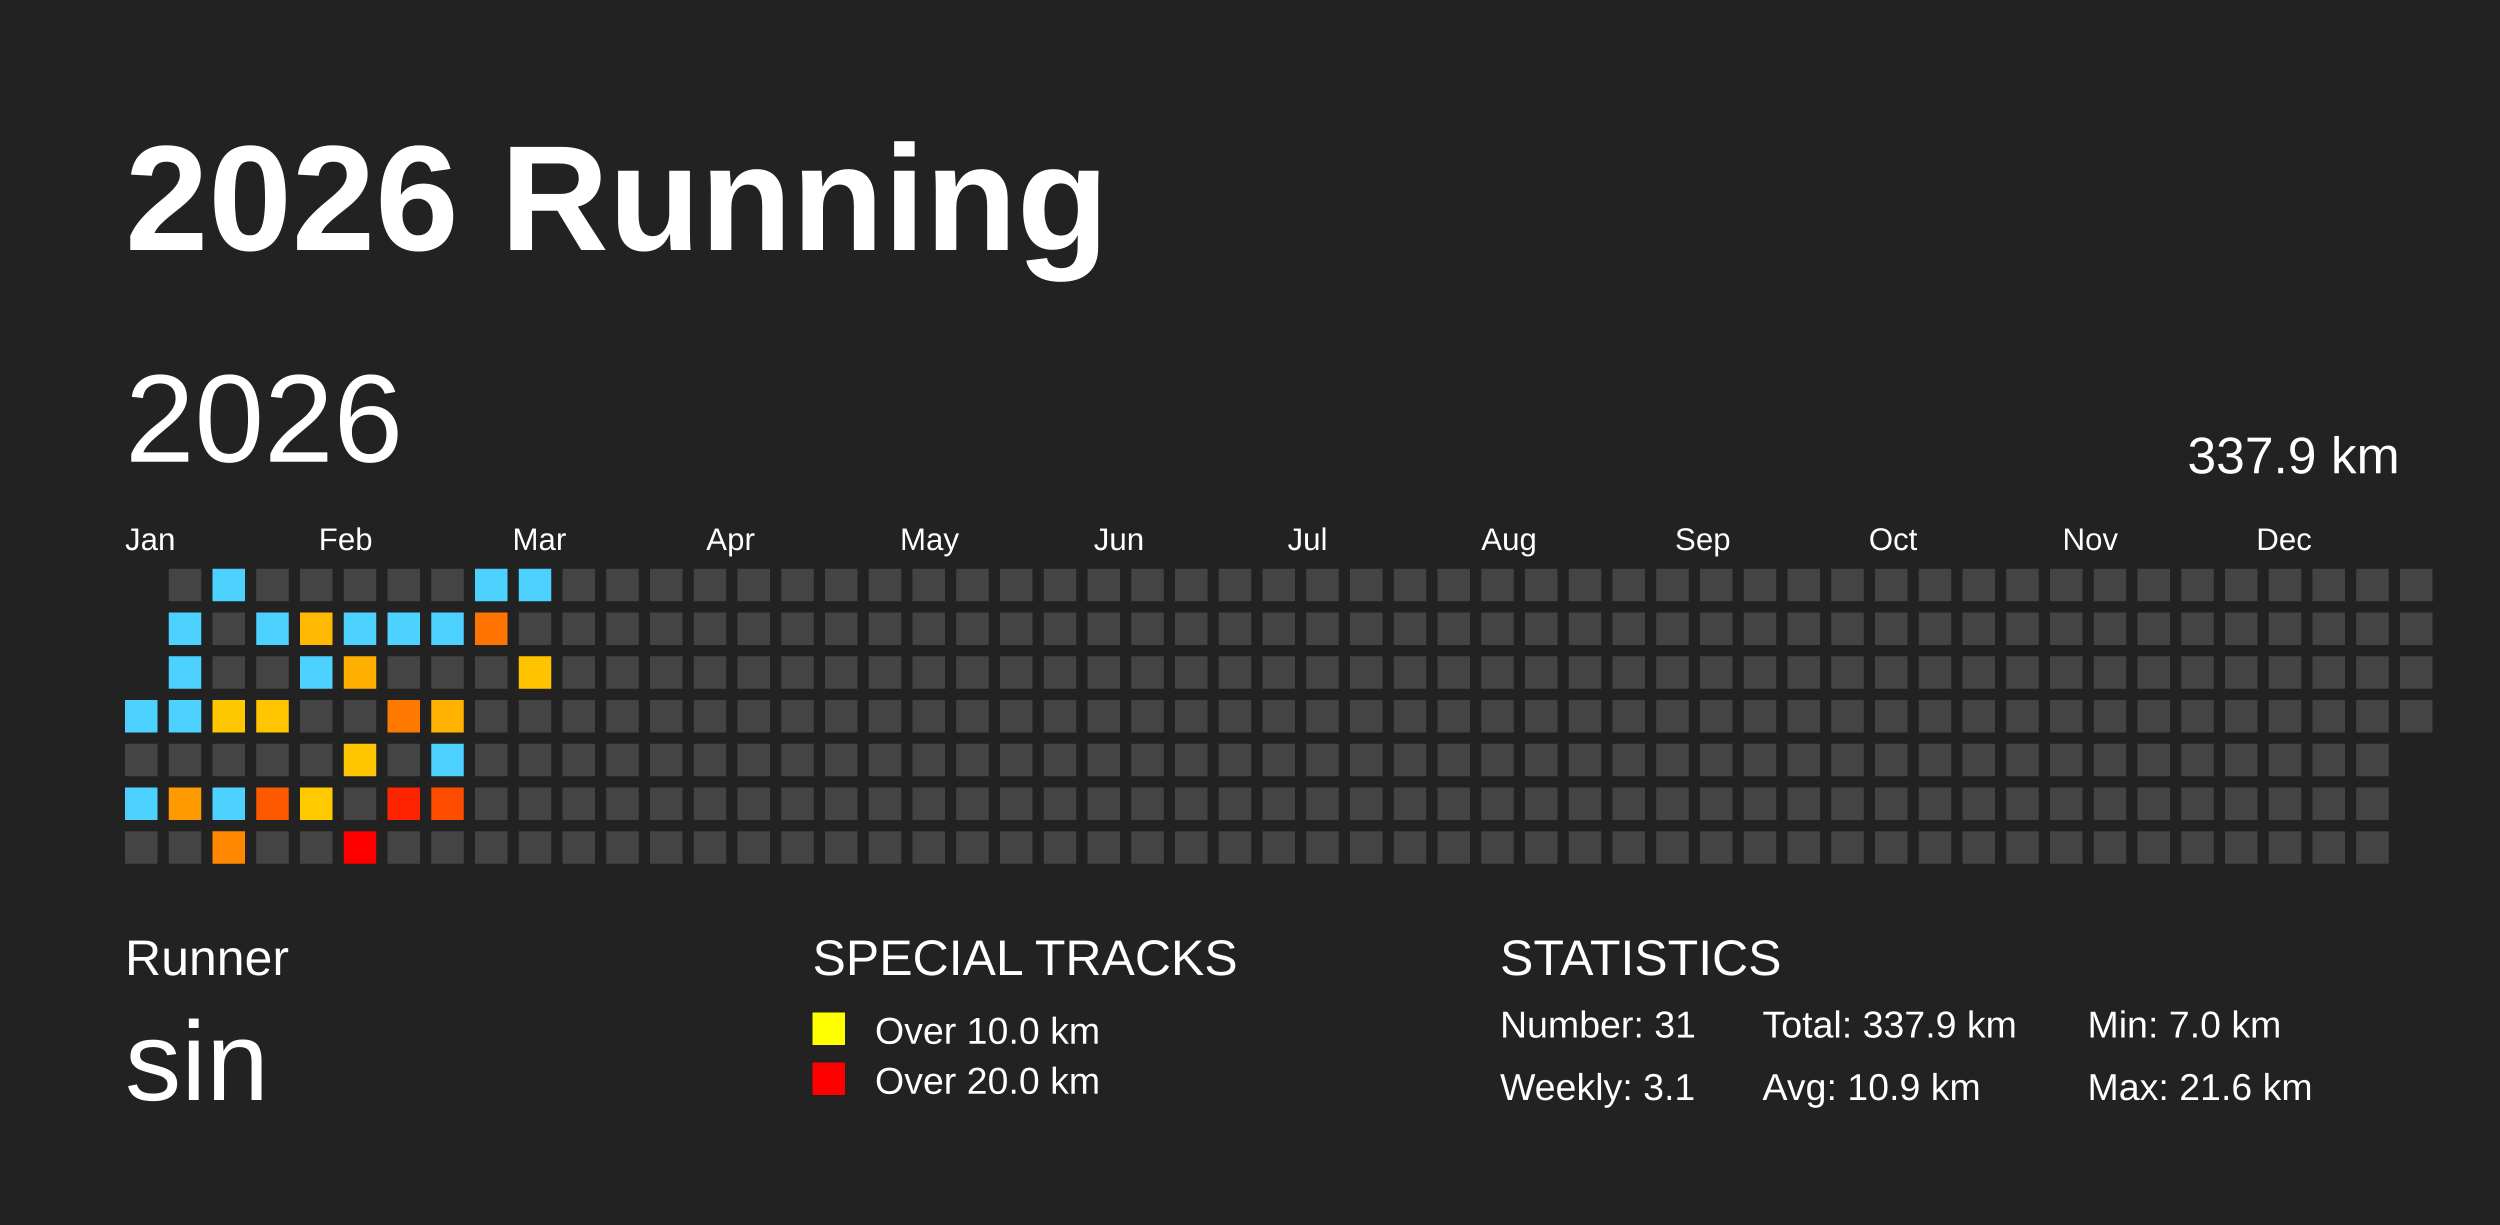
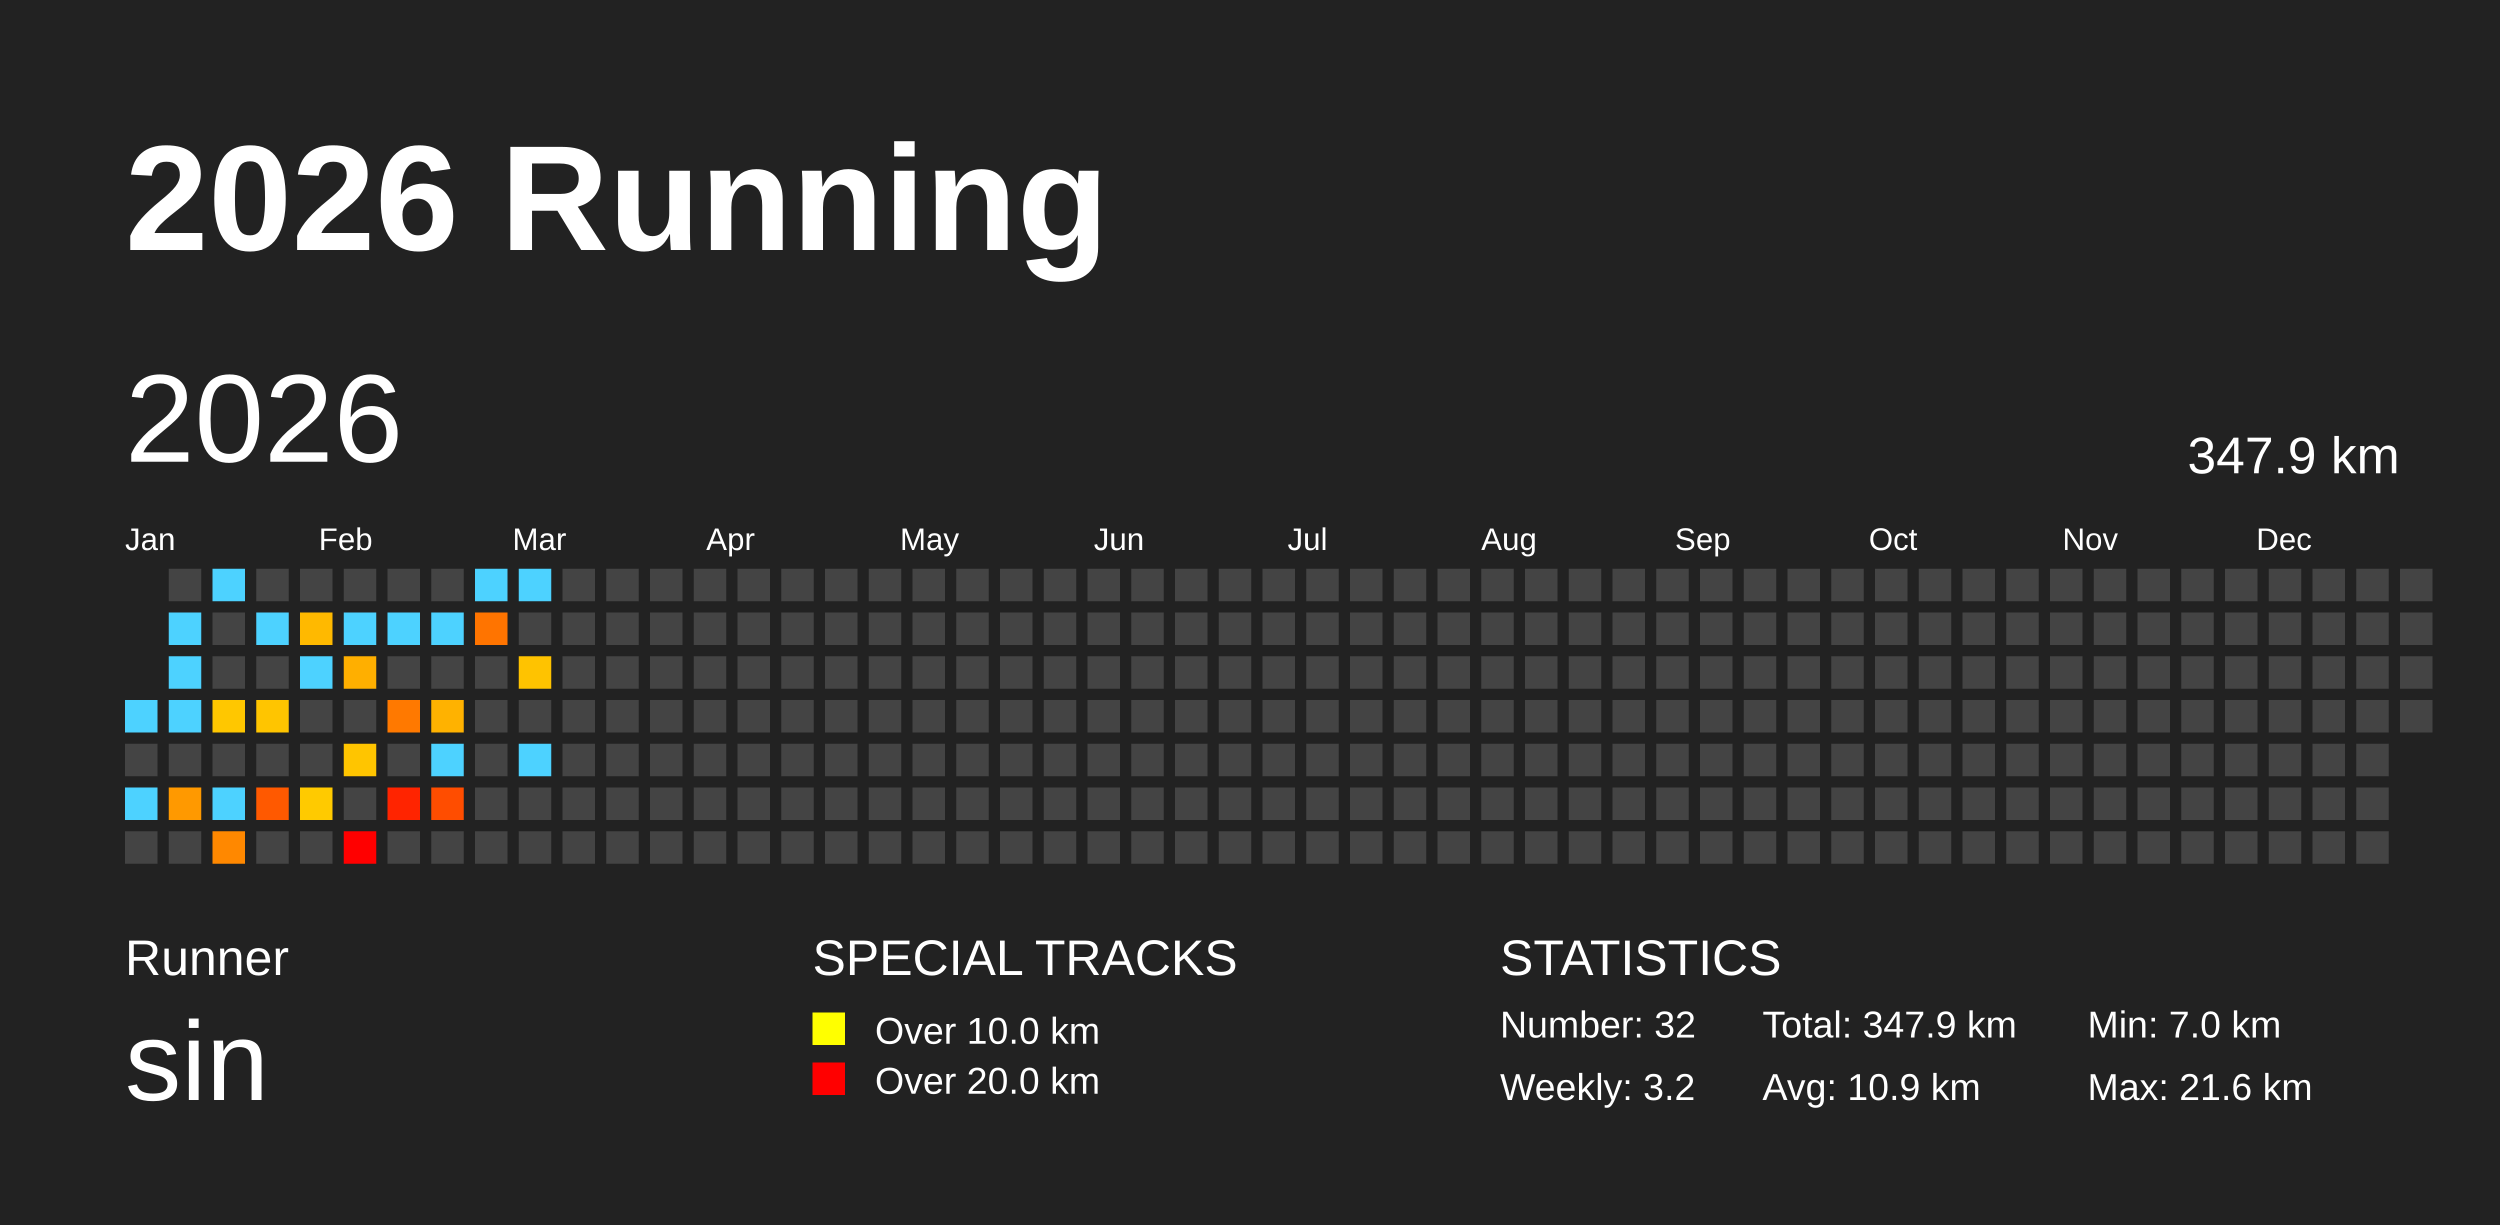
<svg xmlns="http://www.w3.org/2000/svg" baseProfile="full" height="98mm" version="1.1" viewBox="0,0,200,98" width="200mm">
  <defs />
  <rect fill="#222222" height="98" width="200" x="0" y="0" />
  <text fill="#FFFFFF" style="font-size:12px; font-family:Arial; font-weight:bold;" x="10" y="20">2026 Running</text>
  <text fill="#FFFFFF" style="font-size:4px; font-family:Arial" x="10" y="78">Runner</text>
  <text fill="#FFFFFF" style="font-size:9px; font-family:Arial" x="10" y="88">sin</text>
  <text fill="#FFFFFF" style="font-size:4px; font-family:Arial" x="65" y="78">SPECIAL TRACKS</text>
  <rect fill="yellow" height="2.6" width="2.6" x="65" y="81" />
  <text fill="#FFFFFF" style="font-size:3px; font-family:Arial" x="70" y="83.5">Over 10.0 km</text>
  <rect fill="red" height="2.6" width="2.6" x="65" y="85" />
  <text fill="#FFFFFF" style="font-size:3px; font-family:Arial" x="70" y="87.5">Over 20.0 km</text>
  <text fill="#FFFFFF" style="font-size:4px; font-family:Arial" x="120" y="78">STATISTICS</text>
-   <text fill="#FFFFFF" style="font-size:3px; font-family:Arial" x="120" y="83">Number: 31</text>
-   <text fill="#FFFFFF" style="font-size:3px; font-family:Arial" x="120" y="88">Weekly: 3.1</text>
-   <text fill="#FFFFFF" style="font-size:3px; font-family:Arial" x="141" y="83">Total: 337.9 km</text>
+   <text fill="#FFFFFF" style="font-size:3px; font-family:Arial" x="120" y="83">Number: 32</text>
+   <text fill="#FFFFFF" style="font-size:3px; font-family:Arial" x="120" y="88">Weekly: 3.2</text>
+   <text fill="#FFFFFF" style="font-size:3px; font-family:Arial" x="141" y="83">Total: 347.9 km</text>
  <text fill="#FFFFFF" style="font-size:3px; font-family:Arial" x="141" y="88">Avg: 10.9 km</text>
  <text fill="#FFFFFF" style="font-size:3px; font-family:Arial" x="167" y="83">Min: 7.0 km</text>
  <text fill="#FFFFFF" style="font-size:3px; font-family:Arial" x="167" y="88">Max: 21.6 km</text>
  <text dominant-baseline="hanging" fill="#FFFFFF" style="font-size:10.0px; font-family:Arial;" x="10" y="30">2026</text>
-   <text dominant-baseline="hanging" fill="#FFFFFF" style="font-size:4.125px; font-family:Arial;" x="175" y="35">337.9 km</text>
+   <text dominant-baseline="hanging" fill="#FFFFFF" style="font-size:4.125px; font-family:Arial;" x="175" y="35">347.9 km</text>
  <text fill="#FFFFFF" style="font-size:2.5px; font-family:Arial" x="10.0" y="44">Jan</text>
  <text fill="#FFFFFF" style="font-size:2.5px; font-family:Arial" x="25.5" y="44">Feb</text>
  <text fill="#FFFFFF" style="font-size:2.5px; font-family:Arial" x="41.0" y="44">Mar</text>
  <text fill="#FFFFFF" style="font-size:2.5px; font-family:Arial" x="56.5" y="44">Apr</text>
  <text fill="#FFFFFF" style="font-size:2.5px; font-family:Arial" x="72.0" y="44">May</text>
  <text fill="#FFFFFF" style="font-size:2.5px; font-family:Arial" x="87.5" y="44">Jun</text>
  <text fill="#FFFFFF" style="font-size:2.5px; font-family:Arial" x="103.0" y="44">Jul</text>
  <text fill="#FFFFFF" style="font-size:2.5px; font-family:Arial" x="118.5" y="44">Aug</text>
  <text fill="#FFFFFF" style="font-size:2.5px; font-family:Arial" x="134.0" y="44">Sep</text>
  <text fill="#FFFFFF" style="font-size:2.5px; font-family:Arial" x="149.5" y="44">Oct</text>
  <text fill="#FFFFFF" style="font-size:2.5px; font-family:Arial" x="165.0" y="44">Nov</text>
  <text fill="#FFFFFF" style="font-size:2.5px; font-family:Arial" x="180.5" y="44">Dec</text>
  <rect fill="#4dd2ff" height="2.6" width="2.6" x="10.0" y="56.0" />
  <rect fill="#444444" height="2.6" width="2.6" x="10.0" y="59.5" />
  <rect fill="#4dd2ff" height="2.6" width="2.6" x="10.0" y="63.0" />
  <rect fill="#444444" height="2.6" width="2.6" x="10.0" y="66.5" />
  <rect fill="#444444" height="2.6" width="2.6" x="13.5" y="45.5" />
  <rect fill="#4dd2ff" height="2.6" width="2.6" x="13.5" y="49.0" />
  <rect fill="#4dd2ff" height="2.6" width="2.6" x="13.5" y="52.5" />
  <rect fill="#4dd2ff" height="2.6" width="2.6" x="13.5" y="56.0" />
  <rect fill="#444444" height="2.6" width="2.6" x="13.5" y="59.5" />
  <rect fill="#ff9900" height="2.6" width="2.6" x="13.5" y="63.0" />
  <rect fill="#444444" height="2.6" width="2.6" x="13.5" y="66.5" />
  <rect fill="#4dd2ff" height="2.6" width="2.6" x="17.0" y="45.5" />
  <rect fill="#444444" height="2.6" width="2.6" x="17.0" y="49.0" />
  <rect fill="#444444" height="2.6" width="2.6" x="17.0" y="52.5" />
  <rect fill="#ffc700" height="2.6" width="2.6" x="17.0" y="56.0" />
  <rect fill="#444444" height="2.6" width="2.6" x="17.0" y="59.5" />
  <rect fill="#4dd2ff" height="2.6" width="2.6" x="17.0" y="63.0" />
  <rect fill="#ff8800" height="2.6" width="2.6" x="17.0" y="66.5" />
  <rect fill="#444444" height="2.6" width="2.6" x="20.5" y="45.5" />
  <rect fill="#4dd2ff" height="2.6" width="2.6" x="20.5" y="49.0" />
  <rect fill="#444444" height="2.6" width="2.6" x="20.5" y="52.5" />
  <rect fill="#ffc500" height="2.6" width="2.6" x="20.5" y="56.0" />
  <rect fill="#444444" height="2.6" width="2.6" x="20.5" y="59.5" />
  <rect fill="#ff5900" height="2.6" width="2.6" x="20.5" y="63.0" />
  <rect fill="#444444" height="2.6" width="2.6" x="20.5" y="66.5" />
  <rect fill="#444444" height="2.6" width="2.6" x="24.0" y="45.5" />
  <rect fill="#ffb900" height="2.6" width="2.6" x="24.0" y="49.0" />
  <rect fill="#4dd2ff" height="2.6" width="2.6" x="24.0" y="52.5" />
  <rect fill="#444444" height="2.6" width="2.6" x="24.0" y="56.0" />
  <rect fill="#444444" height="2.6" width="2.6" x="24.0" y="59.5" />
  <rect fill="#ffca00" height="2.6" width="2.6" x="24.0" y="63.0" />
  <rect fill="#444444" height="2.6" width="2.6" x="24.0" y="66.5" />
  <rect fill="#444444" height="2.6" width="2.6" x="27.5" y="45.5" />
  <rect fill="#4dd2ff" height="2.6" width="2.6" x="27.5" y="49.0" />
  <rect fill="#ffaf00" height="2.6" width="2.6" x="27.5" y="52.5" />
  <rect fill="#444444" height="2.6" width="2.6" x="27.5" y="56.0" />
  <rect fill="#ffc500" height="2.6" width="2.6" x="27.5" y="59.5" />
  <rect fill="#444444" height="2.6" width="2.6" x="27.5" y="63.0" />
  <rect fill="red" height="2.6" width="2.6" x="27.5" y="66.5" />
  <rect fill="#444444" height="2.6" width="2.6" x="31.0" y="45.5" />
  <rect fill="#4dd2ff" height="2.6" width="2.6" x="31.0" y="49.0" />
  <rect fill="#444444" height="2.6" width="2.6" x="31.0" y="52.5" />
  <rect fill="#ff7900" height="2.6" width="2.6" x="31.0" y="56.0" />
  <rect fill="#444444" height="2.6" width="2.6" x="31.0" y="59.5" />
  <rect fill="#ff2400" height="2.6" width="2.6" x="31.0" y="63.0" />
  <rect fill="#444444" height="2.6" width="2.6" x="31.0" y="66.5" />
  <rect fill="#444444" height="2.6" width="2.6" x="34.5" y="45.5" />
  <rect fill="#4dd2ff" height="2.6" width="2.6" x="34.5" y="49.0" />
  <rect fill="#444444" height="2.6" width="2.6" x="34.5" y="52.5" />
  <rect fill="#ffb200" height="2.6" width="2.6" x="34.5" y="56.0" />
  <rect fill="#4dd2ff" height="2.6" width="2.6" x="34.5" y="59.5" />
  <rect fill="#ff4d00" height="2.6" width="2.6" x="34.5" y="63.0" />
  <rect fill="#444444" height="2.6" width="2.6" x="34.5" y="66.5" />
  <rect fill="#4dd2ff" height="2.6" width="2.6" x="38.0" y="45.5" />
  <rect fill="#ff7400" height="2.6" width="2.6" x="38.0" y="49.0" />
  <rect fill="#444444" height="2.6" width="2.6" x="38.0" y="52.5" />
  <rect fill="#444444" height="2.6" width="2.6" x="38.0" y="56.0" />
  <rect fill="#444444" height="2.6" width="2.6" x="38.0" y="59.5" />
  <rect fill="#444444" height="2.6" width="2.6" x="38.0" y="63.0" />
  <rect fill="#444444" height="2.6" width="2.6" x="38.0" y="66.5" />
  <rect fill="#4dd2ff" height="2.6" width="2.6" x="41.5" y="45.5" />
  <rect fill="#444444" height="2.6" width="2.6" x="41.5" y="49.0" />
  <rect fill="#ffc300" height="2.6" width="2.6" x="41.5" y="52.5" />
  <rect fill="#444444" height="2.6" width="2.6" x="41.5" y="56.0" />
-   <rect fill="#444444" height="2.6" width="2.6" x="41.5" y="59.5" />
+   <rect fill="#4dd2ff" height="2.6" width="2.6" x="41.5" y="59.5" />
  <rect fill="#444444" height="2.6" width="2.6" x="41.5" y="63.0" />
  <rect fill="#444444" height="2.6" width="2.6" x="41.5" y="66.5" />
  <rect fill="#444444" height="2.6" width="2.6" x="45.0" y="45.5" />
  <rect fill="#444444" height="2.6" width="2.6" x="45.0" y="49.0" />
  <rect fill="#444444" height="2.6" width="2.6" x="45.0" y="52.5" />
  <rect fill="#444444" height="2.6" width="2.6" x="45.0" y="56.0" />
  <rect fill="#444444" height="2.6" width="2.6" x="45.0" y="59.5" />
  <rect fill="#444444" height="2.6" width="2.6" x="45.0" y="63.0" />
  <rect fill="#444444" height="2.6" width="2.6" x="45.0" y="66.5" />
  <rect fill="#444444" height="2.6" width="2.6" x="48.5" y="45.5" />
  <rect fill="#444444" height="2.6" width="2.6" x="48.5" y="49.0" />
  <rect fill="#444444" height="2.6" width="2.6" x="48.5" y="52.5" />
  <rect fill="#444444" height="2.6" width="2.6" x="48.5" y="56.0" />
  <rect fill="#444444" height="2.6" width="2.6" x="48.5" y="59.5" />
  <rect fill="#444444" height="2.6" width="2.6" x="48.5" y="63.0" />
  <rect fill="#444444" height="2.6" width="2.6" x="48.5" y="66.5" />
  <rect fill="#444444" height="2.6" width="2.6" x="52.0" y="45.5" />
  <rect fill="#444444" height="2.6" width="2.6" x="52.0" y="49.0" />
  <rect fill="#444444" height="2.6" width="2.6" x="52.0" y="52.5" />
  <rect fill="#444444" height="2.6" width="2.6" x="52.0" y="56.0" />
  <rect fill="#444444" height="2.6" width="2.6" x="52.0" y="59.5" />
  <rect fill="#444444" height="2.6" width="2.6" x="52.0" y="63.0" />
  <rect fill="#444444" height="2.6" width="2.6" x="52.0" y="66.5" />
  <rect fill="#444444" height="2.6" width="2.6" x="55.5" y="45.5" />
  <rect fill="#444444" height="2.6" width="2.6" x="55.5" y="49.0" />
  <rect fill="#444444" height="2.6" width="2.6" x="55.5" y="52.5" />
  <rect fill="#444444" height="2.6" width="2.6" x="55.5" y="56.0" />
  <rect fill="#444444" height="2.6" width="2.6" x="55.5" y="59.5" />
  <rect fill="#444444" height="2.6" width="2.6" x="55.5" y="63.0" />
  <rect fill="#444444" height="2.6" width="2.6" x="55.5" y="66.5" />
  <rect fill="#444444" height="2.6" width="2.6" x="59.0" y="45.5" />
  <rect fill="#444444" height="2.6" width="2.6" x="59.0" y="49.0" />
  <rect fill="#444444" height="2.6" width="2.6" x="59.0" y="52.5" />
  <rect fill="#444444" height="2.6" width="2.6" x="59.0" y="56.0" />
  <rect fill="#444444" height="2.6" width="2.6" x="59.0" y="59.5" />
  <rect fill="#444444" height="2.6" width="2.6" x="59.0" y="63.0" />
  <rect fill="#444444" height="2.6" width="2.6" x="59.0" y="66.5" />
  <rect fill="#444444" height="2.6" width="2.6" x="62.5" y="45.5" />
  <rect fill="#444444" height="2.6" width="2.6" x="62.5" y="49.0" />
  <rect fill="#444444" height="2.6" width="2.6" x="62.5" y="52.5" />
  <rect fill="#444444" height="2.6" width="2.6" x="62.5" y="56.0" />
  <rect fill="#444444" height="2.6" width="2.6" x="62.5" y="59.5" />
  <rect fill="#444444" height="2.6" width="2.6" x="62.5" y="63.0" />
  <rect fill="#444444" height="2.6" width="2.6" x="62.5" y="66.5" />
  <rect fill="#444444" height="2.6" width="2.6" x="66.0" y="45.5" />
  <rect fill="#444444" height="2.6" width="2.6" x="66.0" y="49.0" />
  <rect fill="#444444" height="2.6" width="2.6" x="66.0" y="52.5" />
  <rect fill="#444444" height="2.6" width="2.6" x="66.0" y="56.0" />
  <rect fill="#444444" height="2.6" width="2.6" x="66.0" y="59.5" />
  <rect fill="#444444" height="2.6" width="2.6" x="66.0" y="63.0" />
  <rect fill="#444444" height="2.6" width="2.6" x="66.0" y="66.5" />
  <rect fill="#444444" height="2.6" width="2.6" x="69.5" y="45.5" />
  <rect fill="#444444" height="2.6" width="2.6" x="69.5" y="49.0" />
  <rect fill="#444444" height="2.6" width="2.6" x="69.5" y="52.5" />
  <rect fill="#444444" height="2.6" width="2.6" x="69.5" y="56.0" />
  <rect fill="#444444" height="2.6" width="2.6" x="69.5" y="59.5" />
  <rect fill="#444444" height="2.6" width="2.6" x="69.5" y="63.0" />
  <rect fill="#444444" height="2.6" width="2.6" x="69.5" y="66.5" />
  <rect fill="#444444" height="2.6" width="2.6" x="73.0" y="45.5" />
  <rect fill="#444444" height="2.6" width="2.6" x="73.0" y="49.0" />
  <rect fill="#444444" height="2.6" width="2.6" x="73.0" y="52.5" />
  <rect fill="#444444" height="2.6" width="2.6" x="73.0" y="56.0" />
  <rect fill="#444444" height="2.6" width="2.6" x="73.0" y="59.5" />
  <rect fill="#444444" height="2.6" width="2.6" x="73.0" y="63.0" />
  <rect fill="#444444" height="2.6" width="2.6" x="73.0" y="66.5" />
  <rect fill="#444444" height="2.6" width="2.6" x="76.5" y="45.5" />
  <rect fill="#444444" height="2.6" width="2.6" x="76.5" y="49.0" />
  <rect fill="#444444" height="2.6" width="2.6" x="76.5" y="52.5" />
  <rect fill="#444444" height="2.6" width="2.6" x="76.5" y="56.0" />
  <rect fill="#444444" height="2.6" width="2.6" x="76.5" y="59.5" />
  <rect fill="#444444" height="2.6" width="2.6" x="76.5" y="63.0" />
  <rect fill="#444444" height="2.6" width="2.6" x="76.5" y="66.5" />
  <rect fill="#444444" height="2.6" width="2.6" x="80.0" y="45.5" />
  <rect fill="#444444" height="2.6" width="2.6" x="80.0" y="49.0" />
  <rect fill="#444444" height="2.6" width="2.6" x="80.0" y="52.5" />
  <rect fill="#444444" height="2.6" width="2.6" x="80.0" y="56.0" />
  <rect fill="#444444" height="2.6" width="2.6" x="80.0" y="59.5" />
  <rect fill="#444444" height="2.6" width="2.6" x="80.0" y="63.0" />
  <rect fill="#444444" height="2.6" width="2.6" x="80.0" y="66.5" />
  <rect fill="#444444" height="2.6" width="2.6" x="83.5" y="45.5" />
  <rect fill="#444444" height="2.6" width="2.6" x="83.5" y="49.0" />
  <rect fill="#444444" height="2.6" width="2.6" x="83.5" y="52.5" />
  <rect fill="#444444" height="2.6" width="2.6" x="83.5" y="56.0" />
  <rect fill="#444444" height="2.6" width="2.6" x="83.5" y="59.5" />
  <rect fill="#444444" height="2.6" width="2.6" x="83.5" y="63.0" />
  <rect fill="#444444" height="2.6" width="2.6" x="83.5" y="66.5" />
  <rect fill="#444444" height="2.6" width="2.6" x="87.0" y="45.5" />
  <rect fill="#444444" height="2.6" width="2.6" x="87.0" y="49.0" />
  <rect fill="#444444" height="2.6" width="2.6" x="87.0" y="52.5" />
  <rect fill="#444444" height="2.6" width="2.6" x="87.0" y="56.0" />
  <rect fill="#444444" height="2.6" width="2.6" x="87.0" y="59.5" />
  <rect fill="#444444" height="2.6" width="2.6" x="87.0" y="63.0" />
  <rect fill="#444444" height="2.6" width="2.6" x="87.0" y="66.5" />
  <rect fill="#444444" height="2.6" width="2.6" x="90.5" y="45.5" />
  <rect fill="#444444" height="2.6" width="2.6" x="90.5" y="49.0" />
  <rect fill="#444444" height="2.6" width="2.6" x="90.5" y="52.5" />
  <rect fill="#444444" height="2.6" width="2.6" x="90.5" y="56.0" />
  <rect fill="#444444" height="2.6" width="2.6" x="90.5" y="59.5" />
  <rect fill="#444444" height="2.6" width="2.6" x="90.5" y="63.0" />
  <rect fill="#444444" height="2.6" width="2.6" x="90.5" y="66.5" />
  <rect fill="#444444" height="2.6" width="2.6" x="94.0" y="45.5" />
  <rect fill="#444444" height="2.6" width="2.6" x="94.0" y="49.0" />
  <rect fill="#444444" height="2.6" width="2.6" x="94.0" y="52.5" />
  <rect fill="#444444" height="2.6" width="2.6" x="94.0" y="56.0" />
  <rect fill="#444444" height="2.6" width="2.6" x="94.0" y="59.5" />
  <rect fill="#444444" height="2.6" width="2.6" x="94.0" y="63.0" />
  <rect fill="#444444" height="2.6" width="2.6" x="94.0" y="66.5" />
  <rect fill="#444444" height="2.6" width="2.6" x="97.5" y="45.5" />
  <rect fill="#444444" height="2.6" width="2.6" x="97.5" y="49.0" />
  <rect fill="#444444" height="2.6" width="2.6" x="97.5" y="52.5" />
  <rect fill="#444444" height="2.6" width="2.6" x="97.5" y="56.0" />
  <rect fill="#444444" height="2.6" width="2.6" x="97.5" y="59.5" />
  <rect fill="#444444" height="2.6" width="2.6" x="97.5" y="63.0" />
  <rect fill="#444444" height="2.6" width="2.6" x="97.5" y="66.5" />
  <rect fill="#444444" height="2.6" width="2.6" x="101.0" y="45.5" />
  <rect fill="#444444" height="2.6" width="2.6" x="101.0" y="49.0" />
  <rect fill="#444444" height="2.6" width="2.6" x="101.0" y="52.5" />
  <rect fill="#444444" height="2.6" width="2.6" x="101.0" y="56.0" />
  <rect fill="#444444" height="2.6" width="2.6" x="101.0" y="59.5" />
  <rect fill="#444444" height="2.6" width="2.6" x="101.0" y="63.0" />
  <rect fill="#444444" height="2.6" width="2.6" x="101.0" y="66.5" />
  <rect fill="#444444" height="2.6" width="2.6" x="104.5" y="45.5" />
  <rect fill="#444444" height="2.6" width="2.6" x="104.5" y="49.0" />
  <rect fill="#444444" height="2.6" width="2.6" x="104.5" y="52.5" />
  <rect fill="#444444" height="2.6" width="2.6" x="104.5" y="56.0" />
  <rect fill="#444444" height="2.6" width="2.6" x="104.5" y="59.5" />
  <rect fill="#444444" height="2.6" width="2.6" x="104.5" y="63.0" />
  <rect fill="#444444" height="2.6" width="2.6" x="104.5" y="66.5" />
  <rect fill="#444444" height="2.6" width="2.6" x="108.0" y="45.5" />
  <rect fill="#444444" height="2.6" width="2.6" x="108.0" y="49.0" />
  <rect fill="#444444" height="2.6" width="2.6" x="108.0" y="52.5" />
  <rect fill="#444444" height="2.6" width="2.6" x="108.0" y="56.0" />
  <rect fill="#444444" height="2.6" width="2.6" x="108.0" y="59.5" />
  <rect fill="#444444" height="2.6" width="2.6" x="108.0" y="63.0" />
  <rect fill="#444444" height="2.6" width="2.6" x="108.0" y="66.5" />
  <rect fill="#444444" height="2.6" width="2.6" x="111.5" y="45.5" />
  <rect fill="#444444" height="2.6" width="2.6" x="111.5" y="49.0" />
  <rect fill="#444444" height="2.6" width="2.6" x="111.5" y="52.5" />
  <rect fill="#444444" height="2.6" width="2.6" x="111.5" y="56.0" />
  <rect fill="#444444" height="2.6" width="2.6" x="111.5" y="59.5" />
  <rect fill="#444444" height="2.6" width="2.6" x="111.5" y="63.0" />
  <rect fill="#444444" height="2.6" width="2.6" x="111.5" y="66.5" />
  <rect fill="#444444" height="2.6" width="2.6" x="115.0" y="45.5" />
  <rect fill="#444444" height="2.6" width="2.6" x="115.0" y="49.0" />
  <rect fill="#444444" height="2.6" width="2.6" x="115.0" y="52.5" />
  <rect fill="#444444" height="2.6" width="2.6" x="115.0" y="56.0" />
  <rect fill="#444444" height="2.6" width="2.6" x="115.0" y="59.5" />
  <rect fill="#444444" height="2.6" width="2.6" x="115.0" y="63.0" />
  <rect fill="#444444" height="2.6" width="2.6" x="115.0" y="66.5" />
  <rect fill="#444444" height="2.6" width="2.6" x="118.5" y="45.5" />
  <rect fill="#444444" height="2.6" width="2.6" x="118.5" y="49.0" />
  <rect fill="#444444" height="2.6" width="2.6" x="118.5" y="52.5" />
  <rect fill="#444444" height="2.6" width="2.6" x="118.5" y="56.0" />
  <rect fill="#444444" height="2.6" width="2.6" x="118.5" y="59.5" />
  <rect fill="#444444" height="2.6" width="2.6" x="118.5" y="63.0" />
  <rect fill="#444444" height="2.6" width="2.6" x="118.5" y="66.5" />
  <rect fill="#444444" height="2.6" width="2.6" x="122.0" y="45.5" />
  <rect fill="#444444" height="2.6" width="2.6" x="122.0" y="49.0" />
  <rect fill="#444444" height="2.6" width="2.6" x="122.0" y="52.5" />
  <rect fill="#444444" height="2.6" width="2.6" x="122.0" y="56.0" />
  <rect fill="#444444" height="2.6" width="2.6" x="122.0" y="59.5" />
  <rect fill="#444444" height="2.6" width="2.6" x="122.0" y="63.0" />
  <rect fill="#444444" height="2.6" width="2.6" x="122.0" y="66.5" />
  <rect fill="#444444" height="2.6" width="2.6" x="125.5" y="45.5" />
  <rect fill="#444444" height="2.6" width="2.6" x="125.5" y="49.0" />
  <rect fill="#444444" height="2.6" width="2.6" x="125.5" y="52.5" />
  <rect fill="#444444" height="2.6" width="2.6" x="125.5" y="56.0" />
  <rect fill="#444444" height="2.6" width="2.6" x="125.5" y="59.5" />
  <rect fill="#444444" height="2.6" width="2.6" x="125.5" y="63.0" />
  <rect fill="#444444" height="2.6" width="2.6" x="125.5" y="66.5" />
  <rect fill="#444444" height="2.6" width="2.6" x="129.0" y="45.5" />
  <rect fill="#444444" height="2.6" width="2.6" x="129.0" y="49.0" />
  <rect fill="#444444" height="2.6" width="2.6" x="129.0" y="52.5" />
  <rect fill="#444444" height="2.6" width="2.6" x="129.0" y="56.0" />
  <rect fill="#444444" height="2.6" width="2.6" x="129.0" y="59.5" />
  <rect fill="#444444" height="2.6" width="2.6" x="129.0" y="63.0" />
  <rect fill="#444444" height="2.6" width="2.6" x="129.0" y="66.5" />
  <rect fill="#444444" height="2.6" width="2.6" x="132.5" y="45.5" />
  <rect fill="#444444" height="2.6" width="2.6" x="132.5" y="49.0" />
  <rect fill="#444444" height="2.6" width="2.6" x="132.5" y="52.5" />
  <rect fill="#444444" height="2.6" width="2.6" x="132.5" y="56.0" />
  <rect fill="#444444" height="2.6" width="2.6" x="132.5" y="59.5" />
  <rect fill="#444444" height="2.6" width="2.6" x="132.5" y="63.0" />
  <rect fill="#444444" height="2.6" width="2.6" x="132.5" y="66.5" />
  <rect fill="#444444" height="2.6" width="2.6" x="136.0" y="45.5" />
  <rect fill="#444444" height="2.6" width="2.6" x="136.0" y="49.0" />
  <rect fill="#444444" height="2.6" width="2.6" x="136.0" y="52.5" />
  <rect fill="#444444" height="2.6" width="2.6" x="136.0" y="56.0" />
  <rect fill="#444444" height="2.6" width="2.6" x="136.0" y="59.5" />
  <rect fill="#444444" height="2.6" width="2.6" x="136.0" y="63.0" />
  <rect fill="#444444" height="2.6" width="2.6" x="136.0" y="66.5" />
  <rect fill="#444444" height="2.6" width="2.6" x="139.5" y="45.5" />
  <rect fill="#444444" height="2.6" width="2.6" x="139.5" y="49.0" />
  <rect fill="#444444" height="2.6" width="2.6" x="139.5" y="52.5" />
  <rect fill="#444444" height="2.6" width="2.6" x="139.5" y="56.0" />
  <rect fill="#444444" height="2.6" width="2.6" x="139.5" y="59.5" />
  <rect fill="#444444" height="2.6" width="2.6" x="139.5" y="63.0" />
  <rect fill="#444444" height="2.6" width="2.6" x="139.5" y="66.5" />
  <rect fill="#444444" height="2.6" width="2.6" x="143.0" y="45.5" />
  <rect fill="#444444" height="2.6" width="2.6" x="143.0" y="49.0" />
  <rect fill="#444444" height="2.6" width="2.6" x="143.0" y="52.5" />
  <rect fill="#444444" height="2.6" width="2.6" x="143.0" y="56.0" />
  <rect fill="#444444" height="2.6" width="2.6" x="143.0" y="59.5" />
  <rect fill="#444444" height="2.6" width="2.6" x="143.0" y="63.0" />
  <rect fill="#444444" height="2.6" width="2.6" x="143.0" y="66.5" />
  <rect fill="#444444" height="2.6" width="2.6" x="146.5" y="45.5" />
  <rect fill="#444444" height="2.6" width="2.6" x="146.5" y="49.0" />
  <rect fill="#444444" height="2.6" width="2.6" x="146.5" y="52.5" />
  <rect fill="#444444" height="2.6" width="2.6" x="146.5" y="56.0" />
  <rect fill="#444444" height="2.6" width="2.6" x="146.5" y="59.5" />
  <rect fill="#444444" height="2.6" width="2.6" x="146.5" y="63.0" />
  <rect fill="#444444" height="2.6" width="2.6" x="146.5" y="66.5" />
  <rect fill="#444444" height="2.6" width="2.6" x="150.0" y="45.5" />
  <rect fill="#444444" height="2.6" width="2.6" x="150.0" y="49.0" />
  <rect fill="#444444" height="2.6" width="2.6" x="150.0" y="52.5" />
  <rect fill="#444444" height="2.6" width="2.6" x="150.0" y="56.0" />
  <rect fill="#444444" height="2.6" width="2.6" x="150.0" y="59.5" />
  <rect fill="#444444" height="2.6" width="2.6" x="150.0" y="63.0" />
  <rect fill="#444444" height="2.6" width="2.6" x="150.0" y="66.5" />
  <rect fill="#444444" height="2.6" width="2.6" x="153.5" y="45.5" />
  <rect fill="#444444" height="2.6" width="2.6" x="153.5" y="49.0" />
  <rect fill="#444444" height="2.6" width="2.6" x="153.5" y="52.5" />
  <rect fill="#444444" height="2.6" width="2.6" x="153.5" y="56.0" />
  <rect fill="#444444" height="2.6" width="2.6" x="153.5" y="59.5" />
  <rect fill="#444444" height="2.6" width="2.6" x="153.5" y="63.0" />
  <rect fill="#444444" height="2.6" width="2.6" x="153.5" y="66.5" />
  <rect fill="#444444" height="2.6" width="2.6" x="157.0" y="45.5" />
  <rect fill="#444444" height="2.6" width="2.6" x="157.0" y="49.0" />
  <rect fill="#444444" height="2.6" width="2.6" x="157.0" y="52.5" />
  <rect fill="#444444" height="2.6" width="2.6" x="157.0" y="56.0" />
  <rect fill="#444444" height="2.6" width="2.6" x="157.0" y="59.5" />
  <rect fill="#444444" height="2.6" width="2.6" x="157.0" y="63.0" />
  <rect fill="#444444" height="2.6" width="2.6" x="157.0" y="66.5" />
  <rect fill="#444444" height="2.6" width="2.6" x="160.5" y="45.5" />
  <rect fill="#444444" height="2.6" width="2.6" x="160.5" y="49.0" />
  <rect fill="#444444" height="2.6" width="2.6" x="160.5" y="52.5" />
  <rect fill="#444444" height="2.6" width="2.6" x="160.5" y="56.0" />
  <rect fill="#444444" height="2.6" width="2.6" x="160.5" y="59.5" />
  <rect fill="#444444" height="2.6" width="2.6" x="160.5" y="63.0" />
  <rect fill="#444444" height="2.6" width="2.6" x="160.5" y="66.5" />
  <rect fill="#444444" height="2.6" width="2.6" x="164.0" y="45.5" />
  <rect fill="#444444" height="2.6" width="2.6" x="164.0" y="49.0" />
  <rect fill="#444444" height="2.6" width="2.6" x="164.0" y="52.5" />
  <rect fill="#444444" height="2.6" width="2.6" x="164.0" y="56.0" />
  <rect fill="#444444" height="2.6" width="2.6" x="164.0" y="59.5" />
  <rect fill="#444444" height="2.6" width="2.6" x="164.0" y="63.0" />
  <rect fill="#444444" height="2.6" width="2.6" x="164.0" y="66.5" />
  <rect fill="#444444" height="2.6" width="2.6" x="167.5" y="45.5" />
  <rect fill="#444444" height="2.6" width="2.6" x="167.5" y="49.0" />
  <rect fill="#444444" height="2.6" width="2.6" x="167.5" y="52.5" />
  <rect fill="#444444" height="2.6" width="2.6" x="167.5" y="56.0" />
  <rect fill="#444444" height="2.6" width="2.6" x="167.5" y="59.5" />
  <rect fill="#444444" height="2.6" width="2.6" x="167.5" y="63.0" />
  <rect fill="#444444" height="2.6" width="2.6" x="167.5" y="66.5" />
  <rect fill="#444444" height="2.6" width="2.6" x="171.0" y="45.5" />
  <rect fill="#444444" height="2.6" width="2.6" x="171.0" y="49.0" />
  <rect fill="#444444" height="2.6" width="2.6" x="171.0" y="52.5" />
  <rect fill="#444444" height="2.6" width="2.6" x="171.0" y="56.0" />
  <rect fill="#444444" height="2.6" width="2.6" x="171.0" y="59.5" />
  <rect fill="#444444" height="2.6" width="2.6" x="171.0" y="63.0" />
  <rect fill="#444444" height="2.6" width="2.6" x="171.0" y="66.5" />
  <rect fill="#444444" height="2.6" width="2.6" x="174.5" y="45.5" />
  <rect fill="#444444" height="2.6" width="2.6" x="174.5" y="49.0" />
  <rect fill="#444444" height="2.6" width="2.6" x="174.5" y="52.5" />
  <rect fill="#444444" height="2.6" width="2.6" x="174.5" y="56.0" />
  <rect fill="#444444" height="2.6" width="2.6" x="174.5" y="59.5" />
  <rect fill="#444444" height="2.6" width="2.6" x="174.5" y="63.0" />
  <rect fill="#444444" height="2.6" width="2.6" x="174.5" y="66.5" />
  <rect fill="#444444" height="2.6" width="2.6" x="178.0" y="45.5" />
  <rect fill="#444444" height="2.6" width="2.6" x="178.0" y="49.0" />
  <rect fill="#444444" height="2.6" width="2.6" x="178.0" y="52.5" />
  <rect fill="#444444" height="2.6" width="2.6" x="178.0" y="56.0" />
  <rect fill="#444444" height="2.6" width="2.6" x="178.0" y="59.5" />
  <rect fill="#444444" height="2.6" width="2.6" x="178.0" y="63.0" />
  <rect fill="#444444" height="2.6" width="2.6" x="178.0" y="66.5" />
  <rect fill="#444444" height="2.6" width="2.6" x="181.5" y="45.5" />
  <rect fill="#444444" height="2.6" width="2.6" x="181.5" y="49.0" />
  <rect fill="#444444" height="2.6" width="2.6" x="181.5" y="52.5" />
  <rect fill="#444444" height="2.6" width="2.6" x="181.5" y="56.0" />
  <rect fill="#444444" height="2.6" width="2.6" x="181.5" y="59.5" />
  <rect fill="#444444" height="2.6" width="2.6" x="181.5" y="63.0" />
  <rect fill="#444444" height="2.6" width="2.6" x="181.5" y="66.5" />
  <rect fill="#444444" height="2.6" width="2.6" x="185.0" y="45.5" />
  <rect fill="#444444" height="2.6" width="2.6" x="185.0" y="49.0" />
  <rect fill="#444444" height="2.6" width="2.6" x="185.0" y="52.5" />
  <rect fill="#444444" height="2.6" width="2.6" x="185.0" y="56.0" />
  <rect fill="#444444" height="2.6" width="2.6" x="185.0" y="59.5" />
  <rect fill="#444444" height="2.6" width="2.6" x="185.0" y="63.0" />
  <rect fill="#444444" height="2.6" width="2.6" x="185.0" y="66.5" />
  <rect fill="#444444" height="2.6" width="2.6" x="188.5" y="45.5" />
  <rect fill="#444444" height="2.6" width="2.6" x="188.5" y="49.0" />
  <rect fill="#444444" height="2.6" width="2.6" x="188.5" y="52.5" />
  <rect fill="#444444" height="2.6" width="2.6" x="188.5" y="56.0" />
  <rect fill="#444444" height="2.6" width="2.6" x="188.5" y="59.5" />
  <rect fill="#444444" height="2.6" width="2.6" x="188.5" y="63.0" />
  <rect fill="#444444" height="2.6" width="2.6" x="188.5" y="66.5" />
  <rect fill="#444444" height="2.6" width="2.6" x="192.0" y="45.5" />
  <rect fill="#444444" height="2.6" width="2.6" x="192.0" y="49.0" />
  <rect fill="#444444" height="2.6" width="2.6" x="192.0" y="52.5" />
  <rect fill="#444444" height="2.6" width="2.6" x="192.0" y="56.0" />
</svg>
